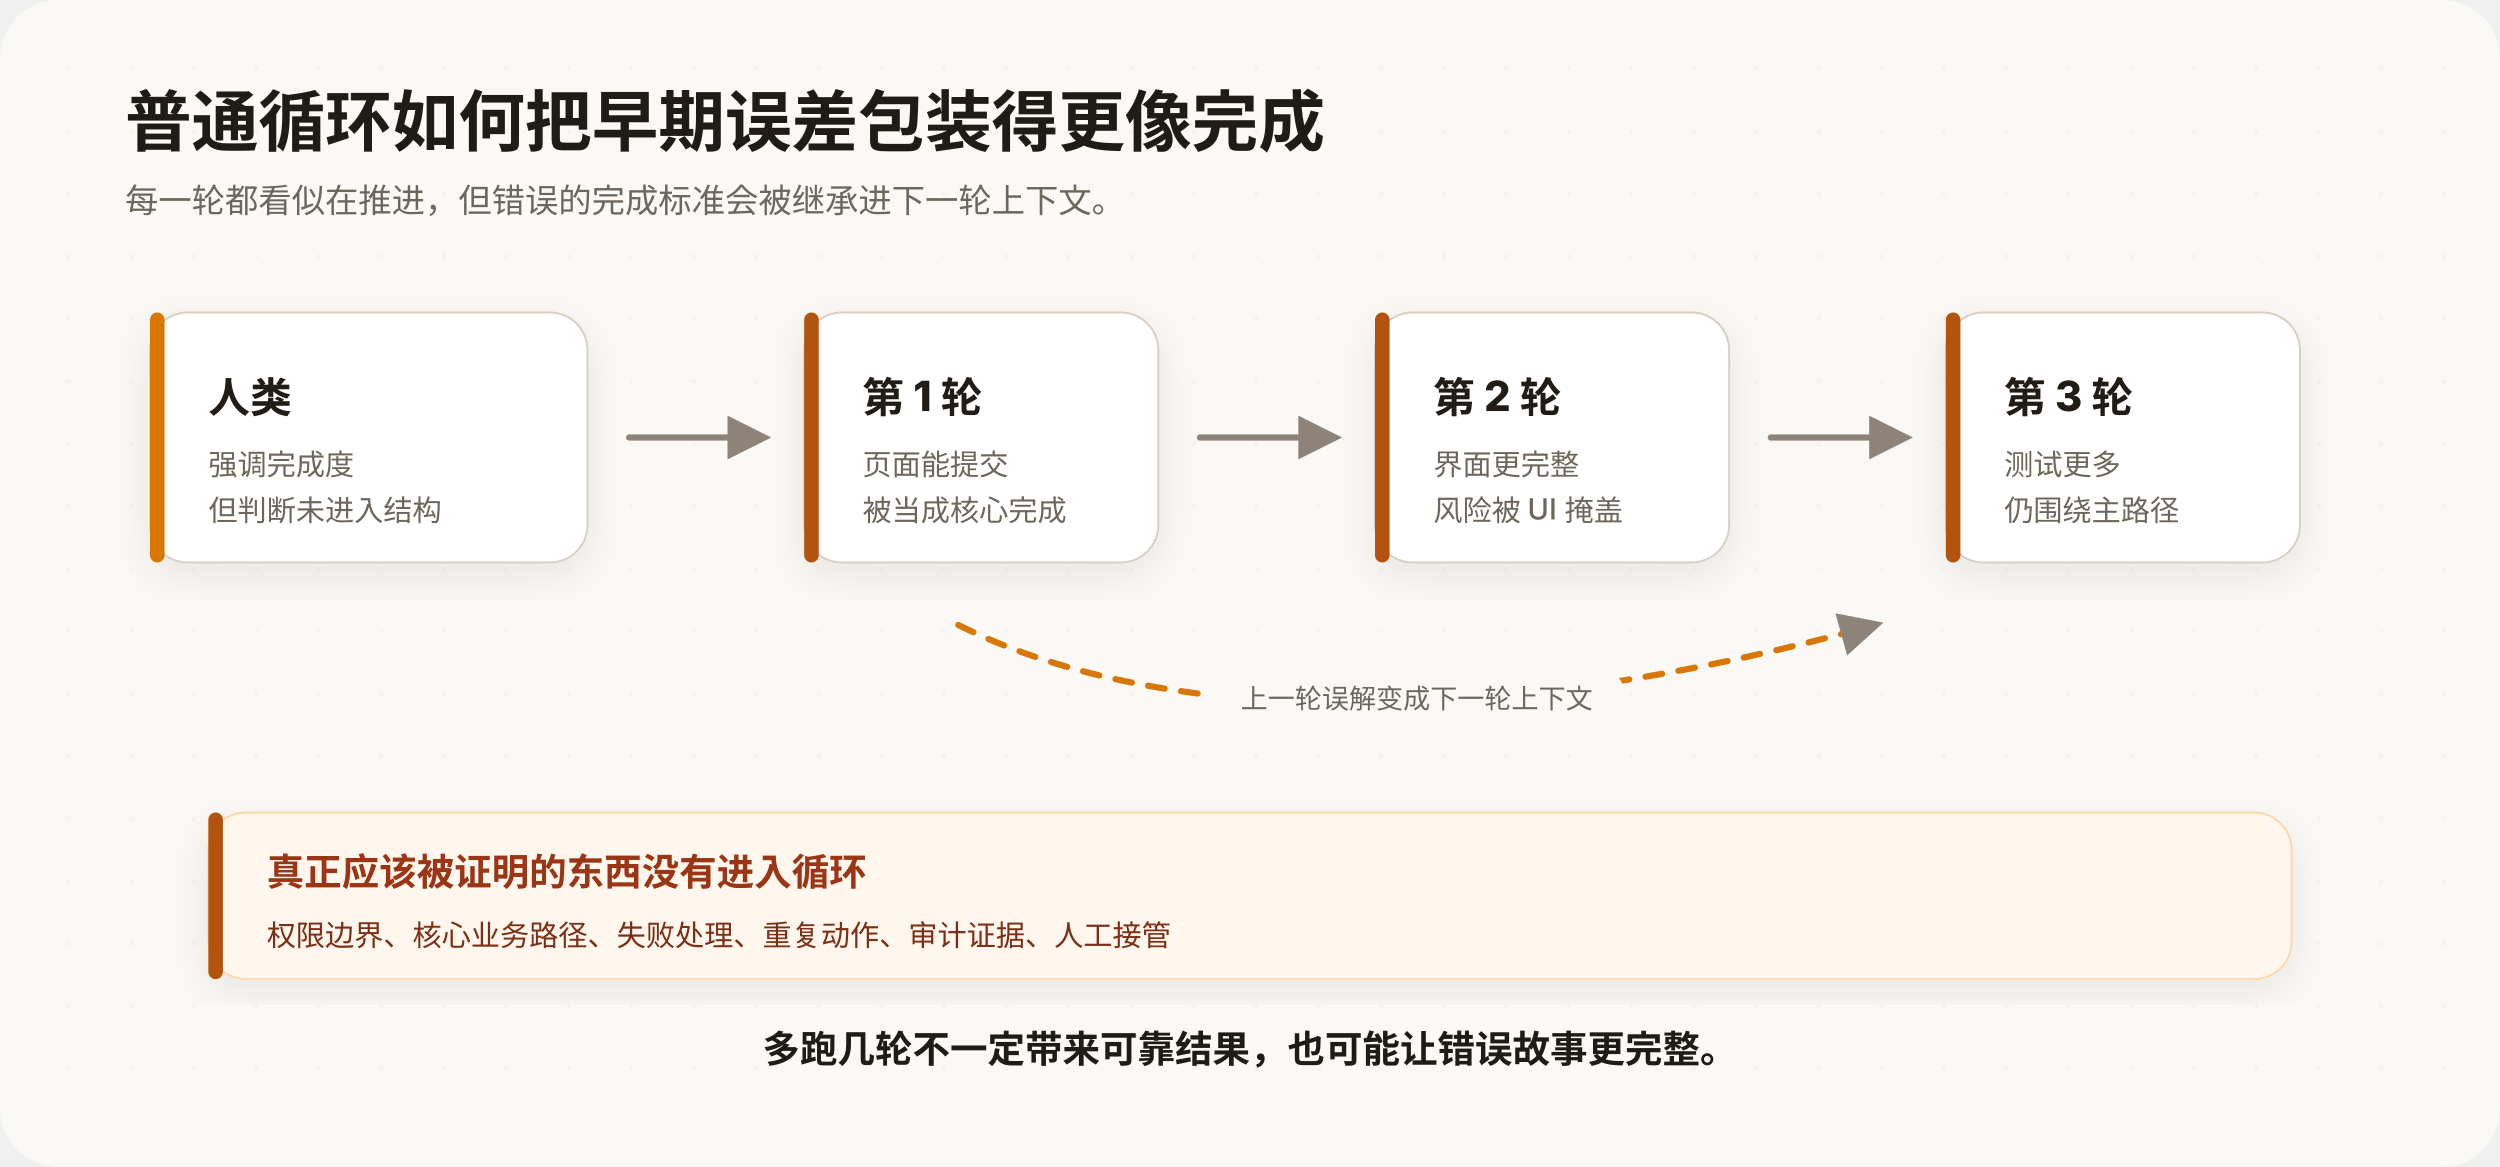
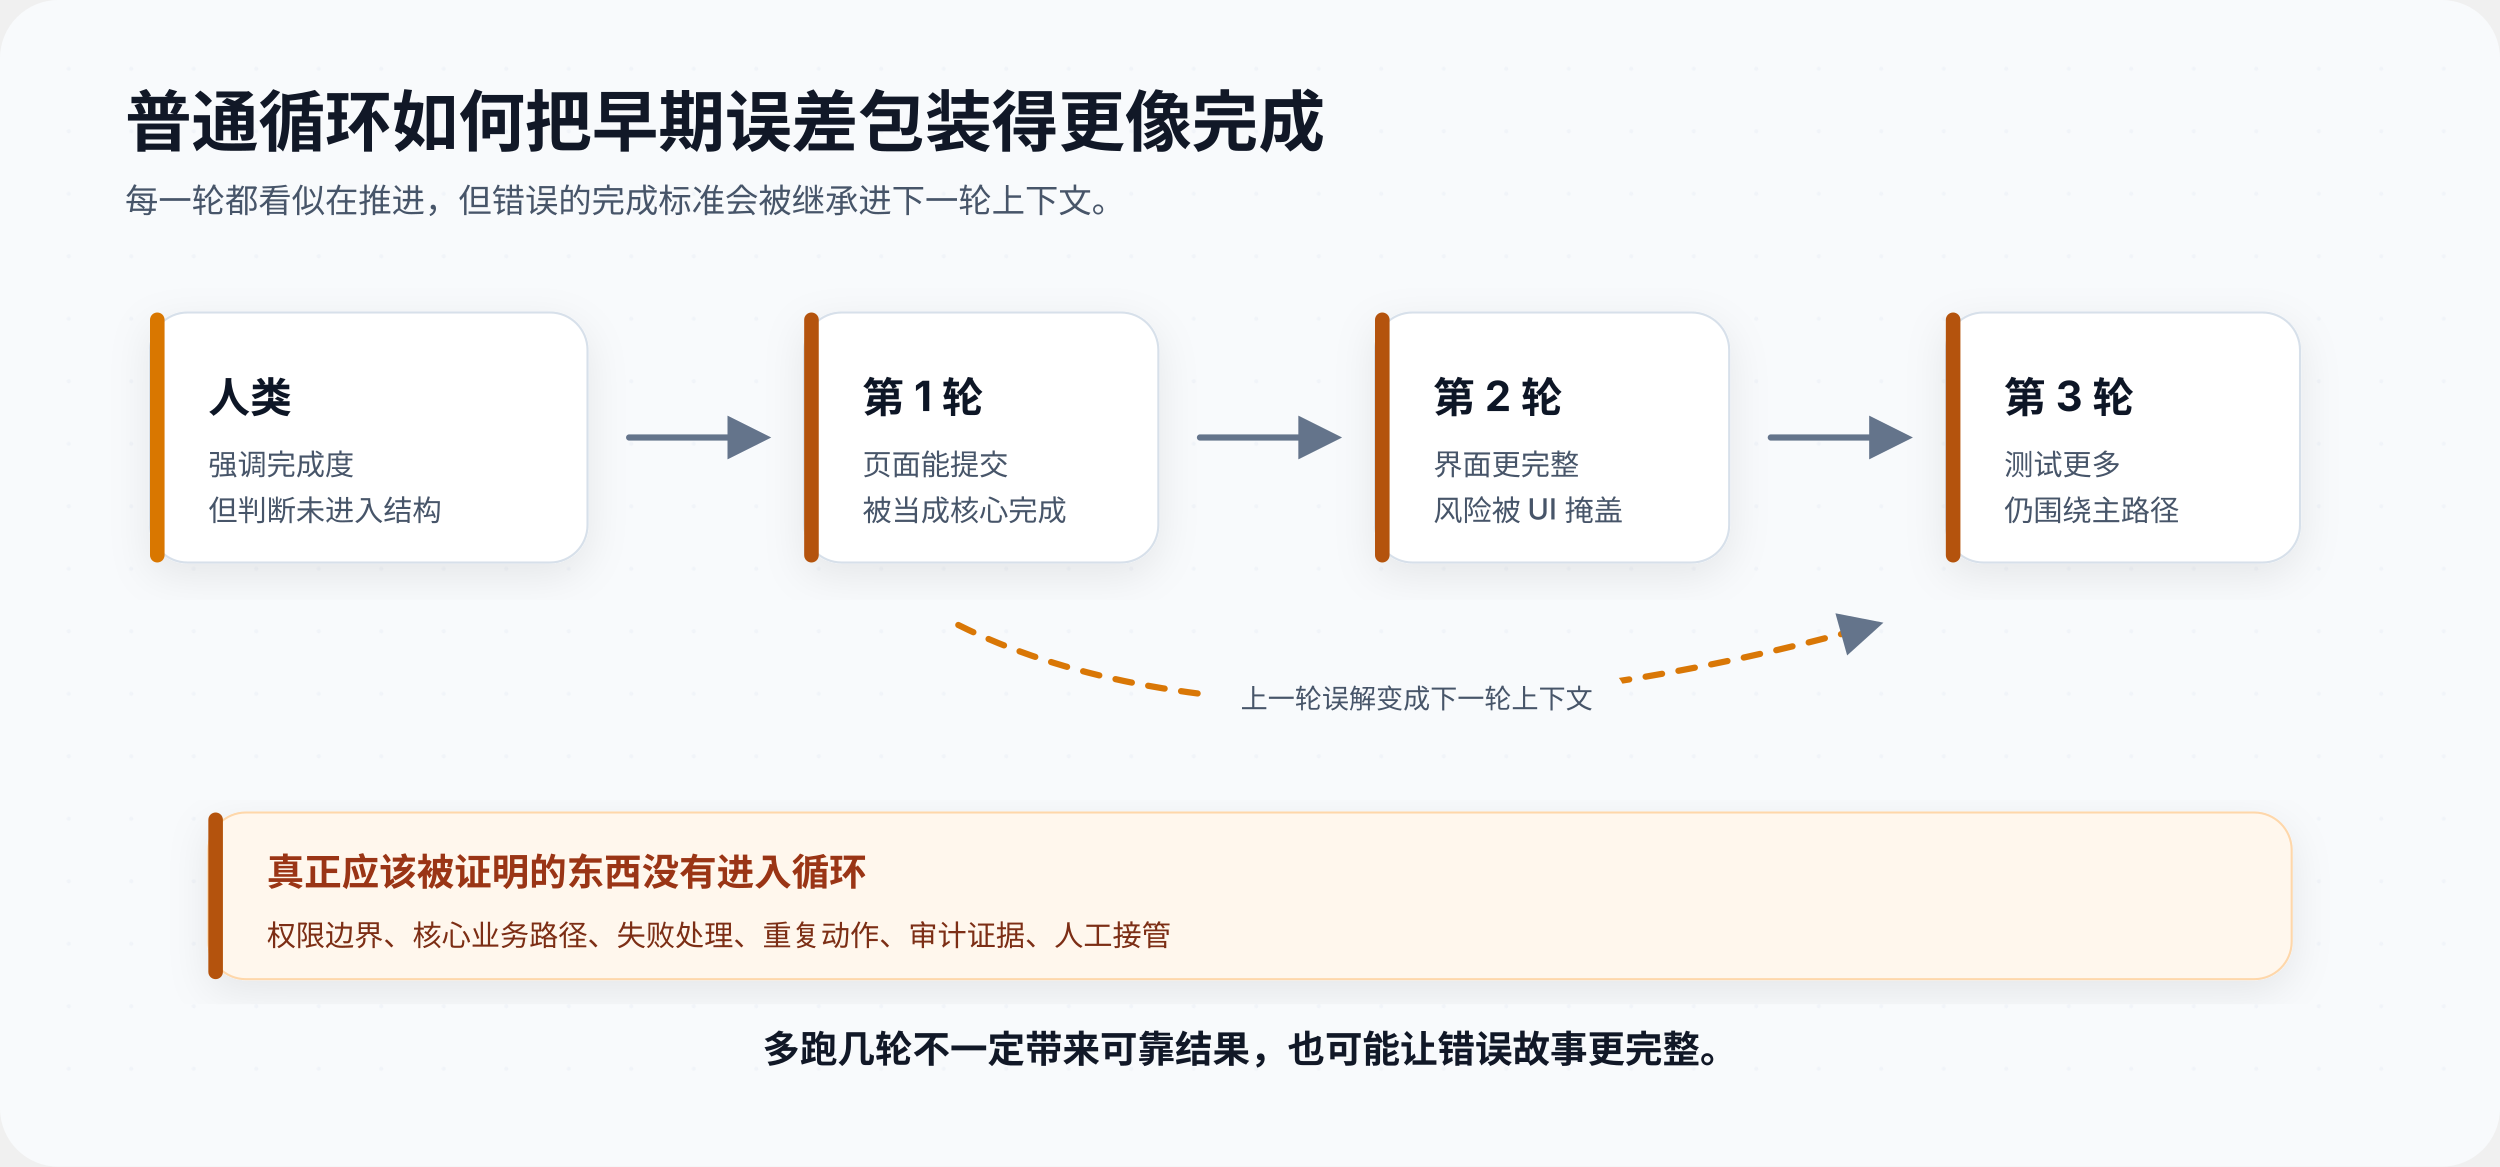
<svg xmlns="http://www.w3.org/2000/svg" width="1200" height="560" viewBox="0 0 1200 560" role="img" aria-labelledby="title desc">
  <defs>
    <filter id="shadow" x="-15%" y="-15%" width="130%" height="130%">
-       <feDropShadow dx="0" dy="6" stdDeviation="10" flood-color="#2c2118" flood-opacity="0.08" />
+       <feDropShadow dx="0" dy="6" stdDeviation="10" flood-color="#0f172a" flood-opacity="0.08" />
    </filter>
    <marker id="arrow" viewBox="0 0 10 10" refX="8" refY="5" markerWidth="7" markerHeight="7" orient="auto-start-reverse">
-       <path d="M0,0 L10,5 L0,10 Z" fill="#8d8378" />
+       <path d="M0,0 L10,5 L0,10 Z" fill="#64748b" />
    </marker>
    <pattern id="dots" width="30" height="30" patternUnits="userSpaceOnUse">
-       <circle cx="3" cy="3" r="1" fill="#e8dfd3" opacity="0.6" />
+       <circle cx="3" cy="3" r="1" fill="#dbe3ee" opacity="0.6" />
    </pattern>
  </defs>
-   <rect width="1200" height="560" rx="28" fill="#faf9f6" />
+   <rect width="1200" height="560" rx="28" fill="#f8fafc" />
  <rect x="20" y="20" width="1160" height="520" rx="24" fill="url(#dots)" opacity="0.4" />
-   <text x="60" y="70" font-family="Inter, 'Noto Sans SC', 'PingFang SC', 'Microsoft YaHei', sans-serif" font-size="32" font-weight="760" fill="#211b15">普通循环如何把早期误差包装得更像完成</text>
-   <text x="60" y="102" font-family="Inter, 'Noto Sans SC', 'PingFang SC', 'Microsoft YaHei', sans-serif" font-size="16" font-weight="500" fill="#6d665d">每一轮都看似在推进，但错误的完成标准会被继承进下一轮上下文。</text>
+   <text x="60" y="70" font-family="Inter, 'Noto Sans SC', 'PingFang SC', 'Microsoft YaHei', sans-serif" font-size="32" font-weight="700" fill="#111827">普通循环如何把早期误差包装得更像完成</text>
+   <text x="60" y="102" font-family="Inter, 'Noto Sans SC', 'PingFang SC', 'Microsoft YaHei', sans-serif" font-size="16" font-weight="500" fill="#475569">每一轮都看似在推进，但错误的完成标准会被继承进下一轮上下文。</text>
  <g filter="url(#shadow)">
-     <rect x="72" y="150" width="210" height="120" rx="18" fill="#ffffff" stroke="#d9d0c5" />
+     <rect x="72" y="150" width="210" height="120" rx="18" fill="#ffffff" stroke="#d7e0ea" />
    <rect x="72" y="150" width="7" height="120" rx="3.5" fill="#d97706" />
-     <text x="100" y="198" font-family="Inter, 'Noto Sans SC', 'PingFang SC', 'Microsoft YaHei', sans-serif" font-size="20" font-weight="760" fill="#211b15">人类</text>
-     <text x="100" y="228" font-family="Inter, 'Noto Sans SC', 'PingFang SC', 'Microsoft YaHei', sans-serif" font-size="14" font-weight="500" fill="#6d665d">强调完成度</text>
-     <text x="100" y="250" font-family="Inter, 'Noto Sans SC', 'PingFang SC', 'Microsoft YaHei', sans-serif" font-size="14" font-weight="500" fill="#6d665d">但判断未进入结构</text>
+     <text x="100" y="198" font-family="Inter, 'Noto Sans SC', 'PingFang SC', 'Microsoft YaHei', sans-serif" font-size="20" font-weight="700" fill="#111827">人类</text>
+     <text x="100" y="228" font-family="Inter, 'Noto Sans SC', 'PingFang SC', 'Microsoft YaHei', sans-serif" font-size="14" font-weight="500" fill="#475569">强调完成度</text>
+     <text x="100" y="250" font-family="Inter, 'Noto Sans SC', 'PingFang SC', 'Microsoft YaHei', sans-serif" font-size="14" font-weight="500" fill="#475569">但判断未进入结构</text>
  </g>
-   <path d="M302,210 L366,210" fill="none" stroke="#8d8378" stroke-width="3" stroke-linecap="round" marker-end="url(#arrow)" />
+   <path d="M302,210 L366,210" fill="none" stroke="#64748b" stroke-width="3" stroke-linecap="round" marker-end="url(#arrow)" />
  <g filter="url(#shadow)">
-     <rect x="386" y="150" width="170" height="120" rx="18" fill="#ffffff" stroke="#d9d0c5" />
+     <rect x="386" y="150" width="170" height="120" rx="18" fill="#ffffff" stroke="#d7e0ea" />
    <rect x="386" y="150" width="7" height="120" rx="3.5" fill="#b45309" />
-     <text x="414" y="198" font-family="Inter, 'Noto Sans SC', 'PingFang SC', 'Microsoft YaHei', sans-serif" font-size="20" font-weight="760" fill="#211b15">第 1 轮</text>
-     <text x="414" y="228" font-family="Inter, 'Noto Sans SC', 'PingFang SC', 'Microsoft YaHei', sans-serif" font-size="14" font-weight="500" fill="#6d665d">页面能提交</text>
-     <text x="414" y="250" font-family="Inter, 'Noto Sans SC', 'PingFang SC', 'Microsoft YaHei', sans-serif" font-size="14" font-weight="500" fill="#6d665d">被当成核心完成</text>
+     <text x="414" y="198" font-family="Inter, 'Noto Sans SC', 'PingFang SC', 'Microsoft YaHei', sans-serif" font-size="20" font-weight="700" fill="#111827">第 1 轮</text>
+     <text x="414" y="228" font-family="Inter, 'Noto Sans SC', 'PingFang SC', 'Microsoft YaHei', sans-serif" font-size="14" font-weight="500" fill="#475569">页面能提交</text>
+     <text x="414" y="250" font-family="Inter, 'Noto Sans SC', 'PingFang SC', 'Microsoft YaHei', sans-serif" font-size="14" font-weight="500" fill="#475569">被当成核心完成</text>
  </g>
-   <path d="M576,210 L640,210" fill="none" stroke="#8d8378" stroke-width="3" stroke-linecap="round" marker-end="url(#arrow)" />
+   <path d="M576,210 L640,210" fill="none" stroke="#64748b" stroke-width="3" stroke-linecap="round" marker-end="url(#arrow)" />
  <g filter="url(#shadow)">
-     <rect x="660" y="150" width="170" height="120" rx="18" fill="#ffffff" stroke="#d9d0c5" />
+     <rect x="660" y="150" width="170" height="120" rx="18" fill="#ffffff" stroke="#d7e0ea" />
    <rect x="660" y="150" width="7" height="120" rx="3.5" fill="#b45309" />
-     <text x="688" y="198" font-family="Inter, 'Noto Sans SC', 'PingFang SC', 'Microsoft YaHei', sans-serif" font-size="20" font-weight="760" fill="#211b15">第 2 轮</text>
-     <text x="688" y="228" font-family="Inter, 'Noto Sans SC', 'PingFang SC', 'Microsoft YaHei', sans-serif" font-size="14" font-weight="500" fill="#6d665d">界面更完整</text>
-     <text x="688" y="250" font-family="Inter, 'Noto Sans SC', 'PingFang SC', 'Microsoft YaHei', sans-serif" font-size="14" font-weight="500" fill="#6d665d">风险被 UI 掩盖</text>
+     <text x="688" y="198" font-family="Inter, 'Noto Sans SC', 'PingFang SC', 'Microsoft YaHei', sans-serif" font-size="20" font-weight="700" fill="#111827">第 2 轮</text>
+     <text x="688" y="228" font-family="Inter, 'Noto Sans SC', 'PingFang SC', 'Microsoft YaHei', sans-serif" font-size="14" font-weight="500" fill="#475569">界面更完整</text>
+     <text x="688" y="250" font-family="Inter, 'Noto Sans SC', 'PingFang SC', 'Microsoft YaHei', sans-serif" font-size="14" font-weight="500" fill="#475569">风险被 UI 掩盖</text>
  </g>
-   <path d="M850,210 L914,210" fill="none" stroke="#8d8378" stroke-width="3" stroke-linecap="round" marker-end="url(#arrow)" />
+   <path d="M850,210 L914,210" fill="none" stroke="#64748b" stroke-width="3" stroke-linecap="round" marker-end="url(#arrow)" />
  <g filter="url(#shadow)">
-     <rect x="934" y="150" width="170" height="120" rx="18" fill="#ffffff" stroke="#d9d0c5" />
+     <rect x="934" y="150" width="170" height="120" rx="18" fill="#ffffff" stroke="#d7e0ea" />
    <rect x="934" y="150" width="7" height="120" rx="3.5" fill="#b45309" />
-     <text x="962" y="198" font-family="Inter, 'Noto Sans SC', 'PingFang SC', 'Microsoft YaHei', sans-serif" font-size="20" font-weight="760" fill="#211b15">第 3 轮</text>
-     <text x="962" y="228" font-family="Inter, 'Noto Sans SC', 'PingFang SC', 'Microsoft YaHei', sans-serif" font-size="14" font-weight="500" fill="#6d665d">测试更多</text>
-     <text x="962" y="250" font-family="Inter, 'Noto Sans SC', 'PingFang SC', 'Microsoft YaHei', sans-serif" font-size="14" font-weight="500" fill="#6d665d">仍围绕主路径</text>
+     <text x="962" y="198" font-family="Inter, 'Noto Sans SC', 'PingFang SC', 'Microsoft YaHei', sans-serif" font-size="20" font-weight="700" fill="#111827">第 3 轮</text>
+     <text x="962" y="228" font-family="Inter, 'Noto Sans SC', 'PingFang SC', 'Microsoft YaHei', sans-serif" font-size="14" font-weight="500" fill="#475569">测试更多</text>
+     <text x="962" y="250" font-family="Inter, 'Noto Sans SC', 'PingFang SC', 'Microsoft YaHei', sans-serif" font-size="14" font-weight="500" fill="#475569">仍围绕主路径</text>
  </g>
  <path d="M460,300 C 560 350 720 350 900 300" fill="none" stroke="#d97706" stroke-width="3" stroke-linecap="round" stroke-dasharray="8 8" marker-end="url(#arrow)" />
-   <rect x="580" y="320" width="200" height="28" rx="14" fill="#faf9f6" />
-   <text x="680" y="340" text-anchor="middle" font-family="Inter, 'Noto Sans SC', 'PingFang SC', 'Microsoft YaHei', sans-serif" font-size="13" font-weight="500" fill="#6d665d">上一轮误解变成下一轮上下文</text>
+   <rect x="580" y="320" width="200" height="28" rx="14" fill="#f8fafc" />
+   <text x="680" y="340" text-anchor="middle" font-family="Inter, 'Noto Sans SC', 'PingFang SC', 'Microsoft YaHei', sans-serif" font-size="13" font-weight="500" fill="#475569">上一轮误解变成下一轮上下文</text>
  <g filter="url(#shadow)">
    <rect x="100" y="390" width="1000" height="80" rx="18" fill="#fff7ed" stroke="#fed7aa" />
    <rect x="100" y="390" width="7" height="80" rx="3.5" fill="#b45309" />
-     <text x="128" y="425" font-family="Inter, 'Noto Sans SC', 'PingFang SC', 'Microsoft YaHei', sans-serif" font-size="18" font-weight="760" fill="#9a3412">真正应该被证明的东西没有进入循环</text>
+     <text x="128" y="425" font-family="Inter, 'Noto Sans SC', 'PingFang SC', 'Microsoft YaHei', sans-serif" font-size="18" font-weight="700" fill="#9a3412">真正应该被证明的东西没有进入循环</text>
    <text x="128" y="454" font-family="Inter, 'Noto Sans SC', 'PingFang SC', 'Microsoft YaHei', sans-serif" font-size="14" font-weight="500" fill="#7c2d12">权限边界、核心业务路径、失败处理、重复动作、审计证据、人工接管</text>
  </g>
-   <text x="600" y="510" text-anchor="middle" font-family="Inter, 'Noto Sans SC', 'PingFang SC', 'Microsoft YaHei', sans-serif" font-size="18" font-weight="760" fill="#211b15">多跑几轮不一定带来可靠结果，也可能让错误故事更完整。</text>
+   <text x="600" y="510" text-anchor="middle" font-family="Inter, 'Noto Sans SC', 'PingFang SC', 'Microsoft YaHei', sans-serif" font-size="18" font-weight="700" fill="#111827">多跑几轮不一定带来可靠结果，也可能让错误故事更完整。</text>
</svg>
